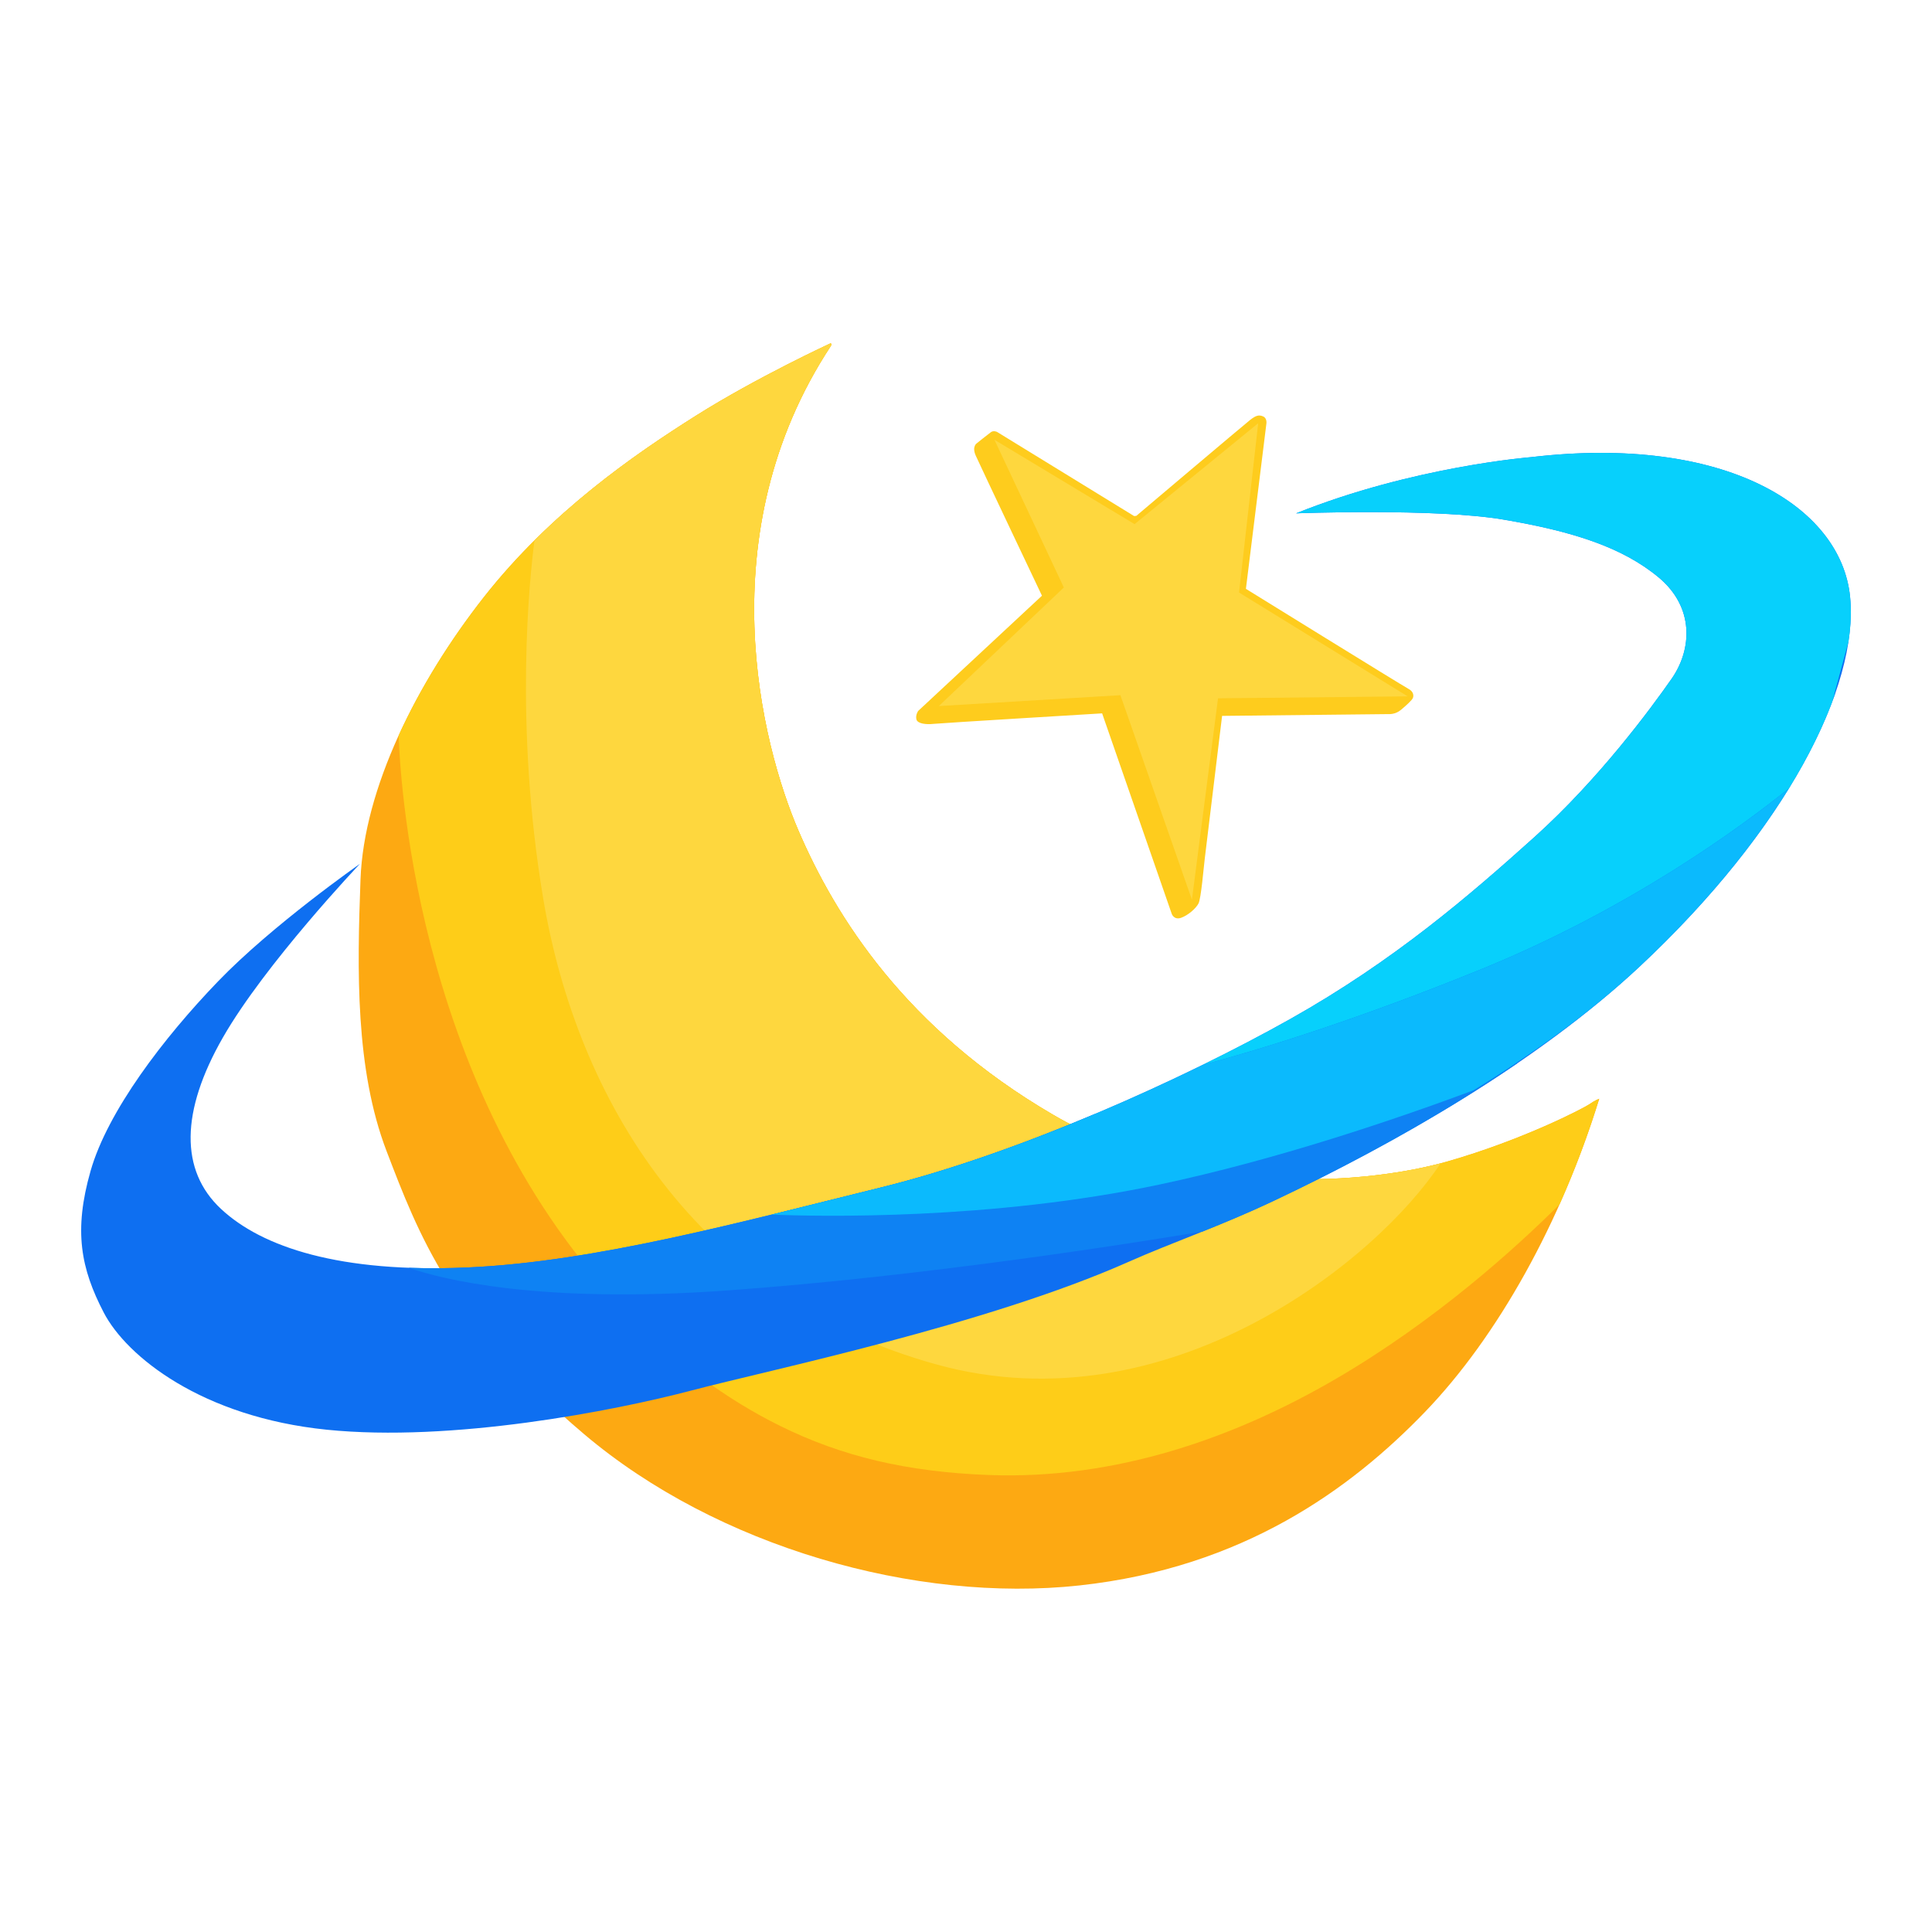
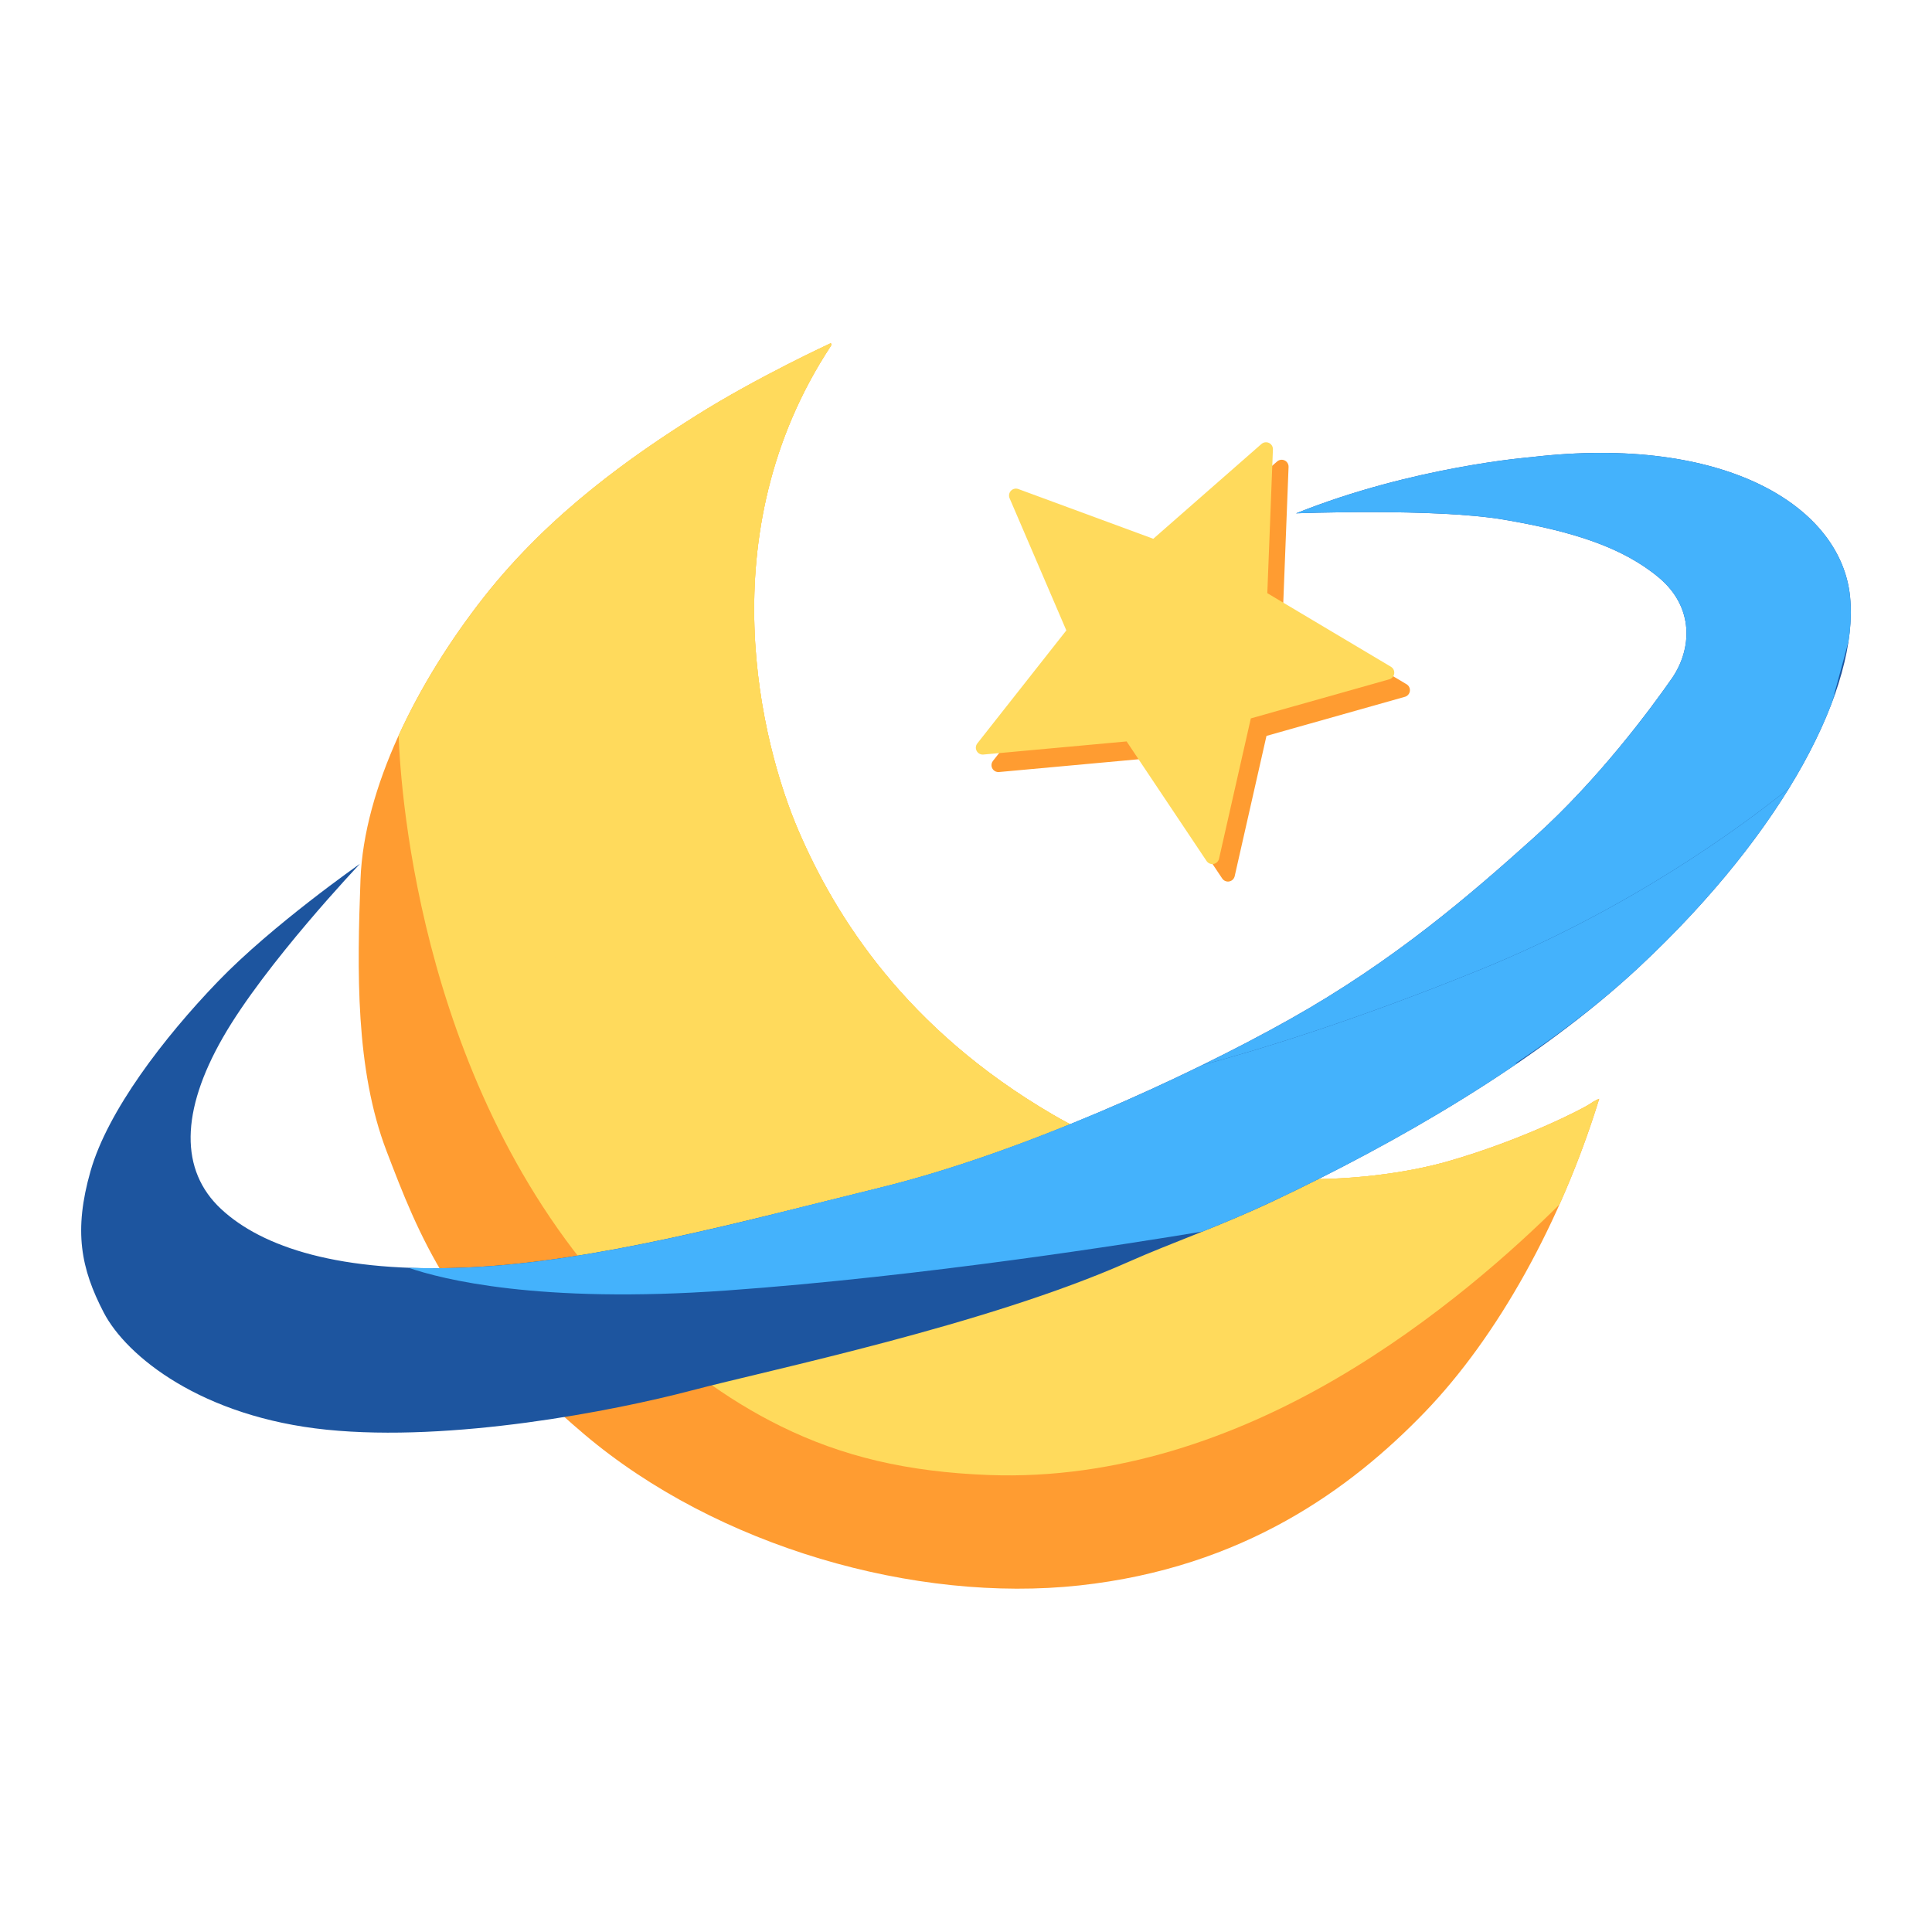
<svg xmlns="http://www.w3.org/2000/svg" width="20985.75" height="20985.75" clip-rule="evenodd" version="1.0" xml:space="preserve">
  <g>
    <g stroke="null" id="圖層_x0020_1">
      <rect stroke="null" x="0" y="-4347.05" id="svg_1" fill="none" height="29679.85" width="20985.75" class="fil0" />
      <g stroke="null" id="_2605490994944">
-         <path stroke="null" id="svg_2" fill="#FECC1D" d="m12318.49,5605.32l-1488.58,-913.86c0,0 -37.03,-17.96 -65.26,1.97c-28.21,19.94 -153.31,120.7 -153.31,120.7c0,0 -57.48,33.57 -12.67,134.84c44.8,101.27 719.24,1521.68 719.24,1521.68l-1344.64,1251.71c0,0 -31.05,43.72 -19.02,91.88c12.04,48.15 110.29,57.03 183.15,48.79c72.87,-8.24 1833.99,-114.33 1833.99,-114.33l756.89,2179.49c0,0 24.74,67.77 100.63,41.21c75.89,-26.56 161.52,-101.37 189.71,-156.11c28.18,-54.74 56.81,-400.08 68.18,-490.18c11.36,-90.09 187.82,-1547.08 187.82,-1547.08l1812.59,-19.37c0,0 69.04,5.2 129.58,-45.35c60.54,-50.54 119.77,-105.44 129.77,-128.53c10,-23.08 11.88,-69.26 -49.91,-101.71c-61.78,-32.46 -1763.31,-1084.96 -1763.31,-1084.96l222.06,-1791.92c0,0 11.33,-60.09 -34.59,-80.74c-45.92,-20.64 -79.43,-10.85 -141.84,38.15c-62.42,49.02 -1236.65,1042.07 -1236.65,1042.07l-23.85,1.66l0.02,-0.01z" class="fil1" />
-         <polygon stroke="null" id="svg_3" fill="#FED73E" points="10801.91,4777.16 11555.64,6381.44 10197.57,7669.521 12169.96,7551.181 12946.97,9773.24 13230.53,7585.23 15290.41,7564.01 13458.74,6436 13666.79,4597.26 12324.03,5693.311 " class="fil2" />
-         <path stroke="null" id="svg_4" fill="#FDA912" d="m9021.93,3729.17c0,0 -798.54,367.86 -1461.23,785.46c-662.69,417.6 -1579.73,1047.13 -2307.38,1974.62c-727.65,927.49 -1301.01,2077.61 -1337.5,3063.44c-36.5,985.83 -57.58,2062.35 283.88,2952.9c341.46,890.55 701.37,1850.25 2145.63,3073.05c1444.25,1222.8 3599.1,1836.5 5380.19,1642.68c1781.09,-193.81 2948.47,-1052.04 3746.76,-1877.99c798.29,-825.96 1487.98,-2074.52 1898.67,-3408.12c0,0 -45.89,15.99 -104.94,57.8c-59.04,41.82 -719.33,387.03 -1545.65,623.46c-826.31,236.43 -2682.97,423.68 -4281.26,-507.7c-1598.29,-931.37 -2362.51,-2147.6 -2766.41,-3087.09c-401.49,-933.8 -989.11,-3220.86 349.03,-5259.24c8.08,-12.35 14.55,-26.27 0.22,-33.28l-0.01,0.01z" class="fil3" />
-         <path stroke="null" id="svg_5" fill="#FECD18" d="m9021.93,3729.17c0,0 -798.54,367.86 -1461.23,785.46c-662.69,417.6 -1579.73,1047.13 -2307.38,1974.62c-361.6,460.94 -685.1,976.85 -923.53,1500.27c23.05,633.48 249.19,3963.86 2466.73,6250.89c533.59,550.28 1095.93,960.77 1678.23,1248.5c670.05,331.07 1377.28,500.04 2269.17,533.1c1385.75,51.37 2675.93,-410.05 3758.93,-1040.15c1089.9,-634.16 1961.72,-1426.26 2436.96,-1899.08c165,-369.39 310.19,-754.79 431.14,-1147.55c0,0 -45.89,15.99 -104.94,57.8c-59.04,41.82 -719.33,387.03 -1545.65,623.46c-826.31,236.43 -2682.97,423.68 -4281.26,-507.7c-1598.29,-931.37 -2362.51,-2147.6 -2766.41,-3087.09c-401.49,-933.8 -989.11,-3220.86 349.03,-5259.24c8.08,-12.35 14.55,-26.27 0.22,-33.28l-0.01,-0.01z" class="fil4" />
-         <path stroke="null" id="svg_6" fill="#FED73E" d="m9021.93,3729.17c0,0 -798.54,367.86 -1461.23,785.46c-503.11,317.02 -1152.8,756.25 -1754.95,1355.24c-51.93,396.26 -222.86,1991.12 93.95,3885.48c366.27,2190.09 1662.12,4351.66 4285.73,5069.24c2500.49,683.94 4763.36,-1123.98 5462.03,-2188.14c-858.67,226.17 -2655.43,377.28 -4208.37,-527.66c-1598.29,-931.37 -2362.51,-2147.6 -2766.41,-3087.09c-401.49,-933.8 -989.11,-3220.86 349.03,-5259.24c8.08,-12.35 14.55,-26.27 0.22,-33.28l0,-0.01z" class="fil2" />
-         <path stroke="null" id="svg_7" fill="#0E6FF1" d="m3909.81,9383.13c0,0 -951.47,663.97 -1542.47,1277.76c-591,613.8 -1197.96,1408.62 -1383.68,2058.7c-185.72,650.07 -105.6,1058.62 142.83,1536.93c248.43,478.3 1067.48,1135.7 2423.51,1273.4c1356.05,137.71 3107.58,-201.29 3965.71,-427.31c858.13,-226.02 3200.57,-710.65 4747.41,-1398.14c470.97,-209.3 981.08,-381.55 1562.94,-656.31c1329.26,-627.75 2866.5,-1504.93 3979.18,-2544.54c1599.76,-1494.74 2389.39,-3047.64 2290.53,-4023.6c-98.85,-975.96 -1351.49,-1762.33 -3463.53,-1514.57c0,0 -1285.4,100.76 -2553.84,610.59c0,0 1508.02,-58.34 2251.2,67.57c743.2,125.92 1288.91,296.84 1687.24,628.58c388.66,323.68 364.22,780.36 140.06,1101.43c-224.17,321.07 -790.84,1090.79 -1490.28,1719.59c-699.44,628.8 -1520.43,1339.83 -2652.78,1976.28c-1132.36,636.45 -2934.92,1457.85 -4447.57,1829.82c-1512.66,371.96 -3095.58,805.89 -4484.25,867.9c-1388.69,62.01 -2235.95,-219.04 -2682.31,-636.48c-446.36,-417.44 -438.1,-1058.02 20.67,-1859.82c458.78,-801.79 1489.42,-1887.78 1489.42,-1887.78l0.01,0z" class="fil5" />
-         <path stroke="null" id="svg_8" fill="#0E82F3" d="m13062.32,13377.11c241.43,-96.97 494.92,-202.03 763.73,-328.97c855.68,-404.1 1797.49,-911.6 2656.83,-1499.19l-4593.48,552.88c-768.55,324.06 -1580.72,614.91 -2323.11,797.46c-1512.66,371.96 -3095.58,805.89 -4484.25,867.9c-229.51,10.25 -444.13,11.05 -644.69,3.5c360.81,124.18 1410.68,392.98 3452.31,247.16c2144.49,-153.18 4425.82,-515.97 5172.68,-640.74l-0.02,0z" class="fil6" />
-         <path stroke="null" id="svg_9" fill="#0BBAFD" d="m16002.29,11844.21c648.74,-397.6 1269.99,-842.66 1802.94,-1340.6c699.44,-653.52 1243.91,-1318.11 1627.09,-1940.8c-517.79,417.7 -1726.35,1308.08 -3355.5,1970.51c-1366.8,555.75 -2418.02,874.37 -3018.41,1036.06l32.74,-16.09c-1062.13,522.67 -2376.71,1063.73 -3524.86,1346.02c-392.02,96.39 -788.76,196.97 -1185.63,294.13c515.97,20.7 2380.88,61.21 4210.89,-326.11c1273.12,-269.45 2566.77,-709.09 3410.75,-1023.12l-0.01,0zm3812.39,-4006.22c14.46,-33.22 28.38,-66.24 41.78,-99.04c-13.4,32.81 -27.29,65.8 -41.78,99.04zm80.32,-196.78c13.35,-34.94 26.05,-69.61 38.09,-104.01l-9.23,3.03l-23.6,87.13l-5.26,13.85zm-2522.05,731.57l-0.04,0l-19.84,22.51l19.88,-22.51z" class="fil7" />
-         <path stroke="null" id="svg_10" fill="#07D0FC" d="m19432.47,8562.68c200.43,-325.79 356.61,-640.09 467.78,-935.32l178.34,-658.83c26.53,-174.93 32.36,-338.53 17.17,-488.52c-98.85,-975.96 -1351.49,-1762.33 -3463.53,-1514.57c0,0 -1285.4,100.76 -2553.84,610.59c0,0 1508.02,-58.34 2251.2,67.57c743.2,125.92 1288.91,296.84 1687.24,628.58c388.66,323.68 364.22,780.36 140.06,1101.43c-224.17,321.07 -790.84,1090.79 -1490.28,1719.59c-699.44,628.8 -1520.43,1339.83 -2652.78,1976.28c-281.88,158.43 -605.34,328.33 -955.45,499.89c600.39,-161.69 1651.61,-480.3 3018.41,-1036.06c1629.31,-662.49 2837.96,-1553.01 3355.66,-1970.63l0.02,0z" class="fil8" />
+         <g id="star_refined" aria-label="five-point star">
+           <polygon id="star_shadow" fill="#ff9c31" stroke="#ff9c31" stroke-width="150" stroke-linejoin="round" points="13921.70,5068.92 13859.12,6674.67 15239.90,7496.74 13693.40,7933.42 13338.25,9500.65 12445.05,8164.79 10844.78,8311.32 11839.24,7049.03 11205.37,5572.37 12713.19,6128.08" />
+           <polygon id="star_face" fill="#ffda5c" stroke="#ffda5c" stroke-width="150" stroke-linejoin="round" points="13751.70,4878.92 13689.12,6484.67 15069.90,7306.74 13523.40,7743.42 13168.25,9310.65 12275.05,7974.79 10674.78,8121.32 11669.24,6859.03 11035.37,5382.37 12543.19,5938.08" />
+         </g>
+         <path stroke="null" id="svg_4" fill="#ff9c31" d="m9021.93,3729.17c0,0 -798.54,367.86 -1461.23,785.46c-662.69,417.6 -1579.73,1047.13 -2307.38,1974.62c-727.65,927.49 -1301.01,2077.61 -1337.5,3063.44c-36.5,985.83 -57.58,2062.35 283.88,2952.9c341.46,890.55 701.37,1850.25 2145.63,3073.05c1444.25,1222.8 3599.1,1836.5 5380.19,1642.68c1781.09,-193.81 2948.47,-1052.04 3746.76,-1877.99c798.29,-825.96 1487.98,-2074.52 1898.67,-3408.12c0,0 -45.89,15.99 -104.94,57.8c-59.04,41.82 -719.33,387.03 -1545.65,623.46c-826.31,236.43 -2682.97,423.68 -4281.26,-507.7c-1598.29,-931.37 -2362.51,-2147.6 -2766.41,-3087.09c-401.49,-933.8 -989.11,-3220.86 349.03,-5259.24c8.08,-12.35 14.55,-26.27 0.22,-33.28l-0.01,0.01z" class="fil3" />
+         <path stroke="null" id="svg_5" fill="#ffda5c" d="m9021.93,3729.17c0,0 -798.54,367.86 -1461.23,785.46c-662.69,417.6 -1579.73,1047.13 -2307.38,1974.62c-361.6,460.94 -685.1,976.85 -923.53,1500.27c23.05,633.48 249.19,3963.86 2466.73,6250.89c533.59,550.28 1095.93,960.77 1678.23,1248.5c670.05,331.07 1377.28,500.04 2269.17,533.1c1385.75,51.37 2675.93,-410.05 3758.93,-1040.15c1089.9,-634.16 1961.72,-1426.26 2436.96,-1899.08c165,-369.39 310.19,-754.79 431.14,-1147.55c0,0 -45.89,15.99 -104.94,57.8c-59.04,41.82 -719.33,387.03 -1545.65,623.46c-826.31,236.43 -2682.97,423.68 -4281.26,-507.7c-1598.29,-931.37 -2362.51,-2147.6 -2766.41,-3087.09c-401.49,-933.8 -989.11,-3220.86 349.03,-5259.24c8.08,-12.35 14.55,-26.27 0.22,-33.28l-0.01,-0.01z" class="fil4" />
+         <path stroke="null" id="svg_6" fill="#ffda5c" d="m9021.93,3729.17c0,0 -798.54,367.86 -1461.23,785.46c-503.11,317.02 -1152.8,756.25 -1754.95,1355.24c-51.93,396.26 -222.86,1991.12 93.95,3885.48c366.27,2190.09 1662.12,4351.66 4285.73,5069.24c2500.49,683.94 4763.36,-1123.98 5462.03,-2188.14c-858.67,226.17 -2655.43,377.28 -4208.37,-527.66c-1598.29,-931.37 -2362.51,-2147.6 -2766.41,-3087.09c-401.49,-933.8 -989.11,-3220.86 349.03,-5259.24c8.08,-12.35 14.55,-26.27 0.22,-33.28l0,-0.01z" class="fil2" />
+         <path stroke="null" id="svg_7" fill="#1d559f" d="m3909.81,9383.13c0,0 -951.47,663.97 -1542.47,1277.76c-591,613.8 -1197.96,1408.62 -1383.68,2058.7c-185.72,650.07 -105.6,1058.62 142.83,1536.93c248.43,478.3 1067.48,1135.7 2423.51,1273.4c1356.05,137.71 3107.58,-201.29 3965.71,-427.31c858.13,-226.02 3200.57,-710.65 4747.41,-1398.14c470.97,-209.3 981.08,-381.55 1562.94,-656.31c1329.26,-627.75 2866.5,-1504.93 3979.18,-2544.54c1599.76,-1494.74 2389.39,-3047.64 2290.53,-4023.6c-98.85,-975.96 -1351.49,-1762.33 -3463.53,-1514.57c0,0 -1285.4,100.76 -2553.84,610.59c0,0 1508.02,-58.34 2251.2,67.57c743.2,125.92 1288.91,296.84 1687.24,628.58c388.66,323.68 364.22,780.36 140.06,1101.43c-224.17,321.07 -790.84,1090.79 -1490.28,1719.59c-699.44,628.8 -1520.43,1339.83 -2652.78,1976.28c-1132.36,636.45 -2934.92,1457.85 -4447.57,1829.82c-1512.66,371.96 -3095.58,805.89 -4484.25,867.9c-1388.69,62.01 -2235.95,-219.04 -2682.31,-636.48c-446.36,-417.44 -438.1,-1058.02 20.67,-1859.82c458.78,-801.79 1489.42,-1887.78 1489.42,-1887.78l0.01,0z" class="fil5" />
+         <path stroke="null" id="svg_8" fill="#44b2fc" d="m13062.32,13377.11c241.43,-96.97 494.92,-202.03 763.73,-328.97c855.68,-404.1 1797.49,-911.6 2656.83,-1499.19l-4593.48,552.88c-768.55,324.06 -1580.72,614.91 -2323.11,797.46c-1512.66,371.96 -3095.58,805.89 -4484.25,867.9c-229.51,10.25 -444.13,11.05 -644.69,3.5c360.81,124.18 1410.68,392.98 3452.31,247.16c2144.49,-153.18 4425.82,-515.97 5172.68,-640.74l-0.02,0z" class="fil6" />
+         <path stroke="null" id="svg_9" fill="#44b2fc" d="m16002.29,11844.21c648.74,-397.6 1269.99,-842.66 1802.94,-1340.6c699.44,-653.52 1243.91,-1318.11 1627.09,-1940.8c-517.79,417.7 -1726.35,1308.08 -3355.5,1970.51c-1366.8,555.75 -2418.02,874.37 -3018.41,1036.06l32.74,-16.09c-1062.13,522.67 -2376.71,1063.73 -3524.86,1346.02c-392.02,96.39 -788.76,196.97 -1185.63,294.13c515.97,20.7 2380.88,61.21 4210.89,-326.11c1273.12,-269.45 2566.77,-709.09 3410.75,-1023.12l-0.01,0zm3812.39,-4006.22c14.46,-33.22 28.38,-66.24 41.78,-99.04c-13.4,32.81 -27.29,65.8 -41.78,99.04zm80.32,-196.78c13.35,-34.94 26.05,-69.61 38.09,-104.01l-9.23,3.03l-23.6,87.13l-5.26,13.85zm-2522.05,731.57l-0.04,0l-19.84,22.51l19.88,-22.51z" class="fil7" />
+         <path stroke="null" id="svg_10" fill="#44b2fc" d="m19432.47,8562.68c200.43,-325.79 356.61,-640.09 467.78,-935.32l178.34,-658.83c26.53,-174.93 32.36,-338.53 17.17,-488.52c-98.85,-975.96 -1351.49,-1762.33 -3463.53,-1514.57c0,0 -1285.4,100.76 -2553.84,610.59c0,0 1508.02,-58.34 2251.2,67.57c743.2,125.92 1288.91,296.84 1687.24,628.58c388.66,323.68 364.22,780.36 140.06,1101.43c-224.17,321.07 -790.84,1090.79 -1490.28,1719.59c-699.44,628.8 -1520.43,1339.83 -2652.78,1976.28c-281.88,158.43 -605.34,328.33 -955.45,499.89c600.39,-161.69 1651.61,-480.3 3018.41,-1036.06c1629.31,-662.49 2837.96,-1553.01 3355.66,-1970.63l0.02,0z" class="fil8" />
      </g>
    </g>
  </g>
</svg>
